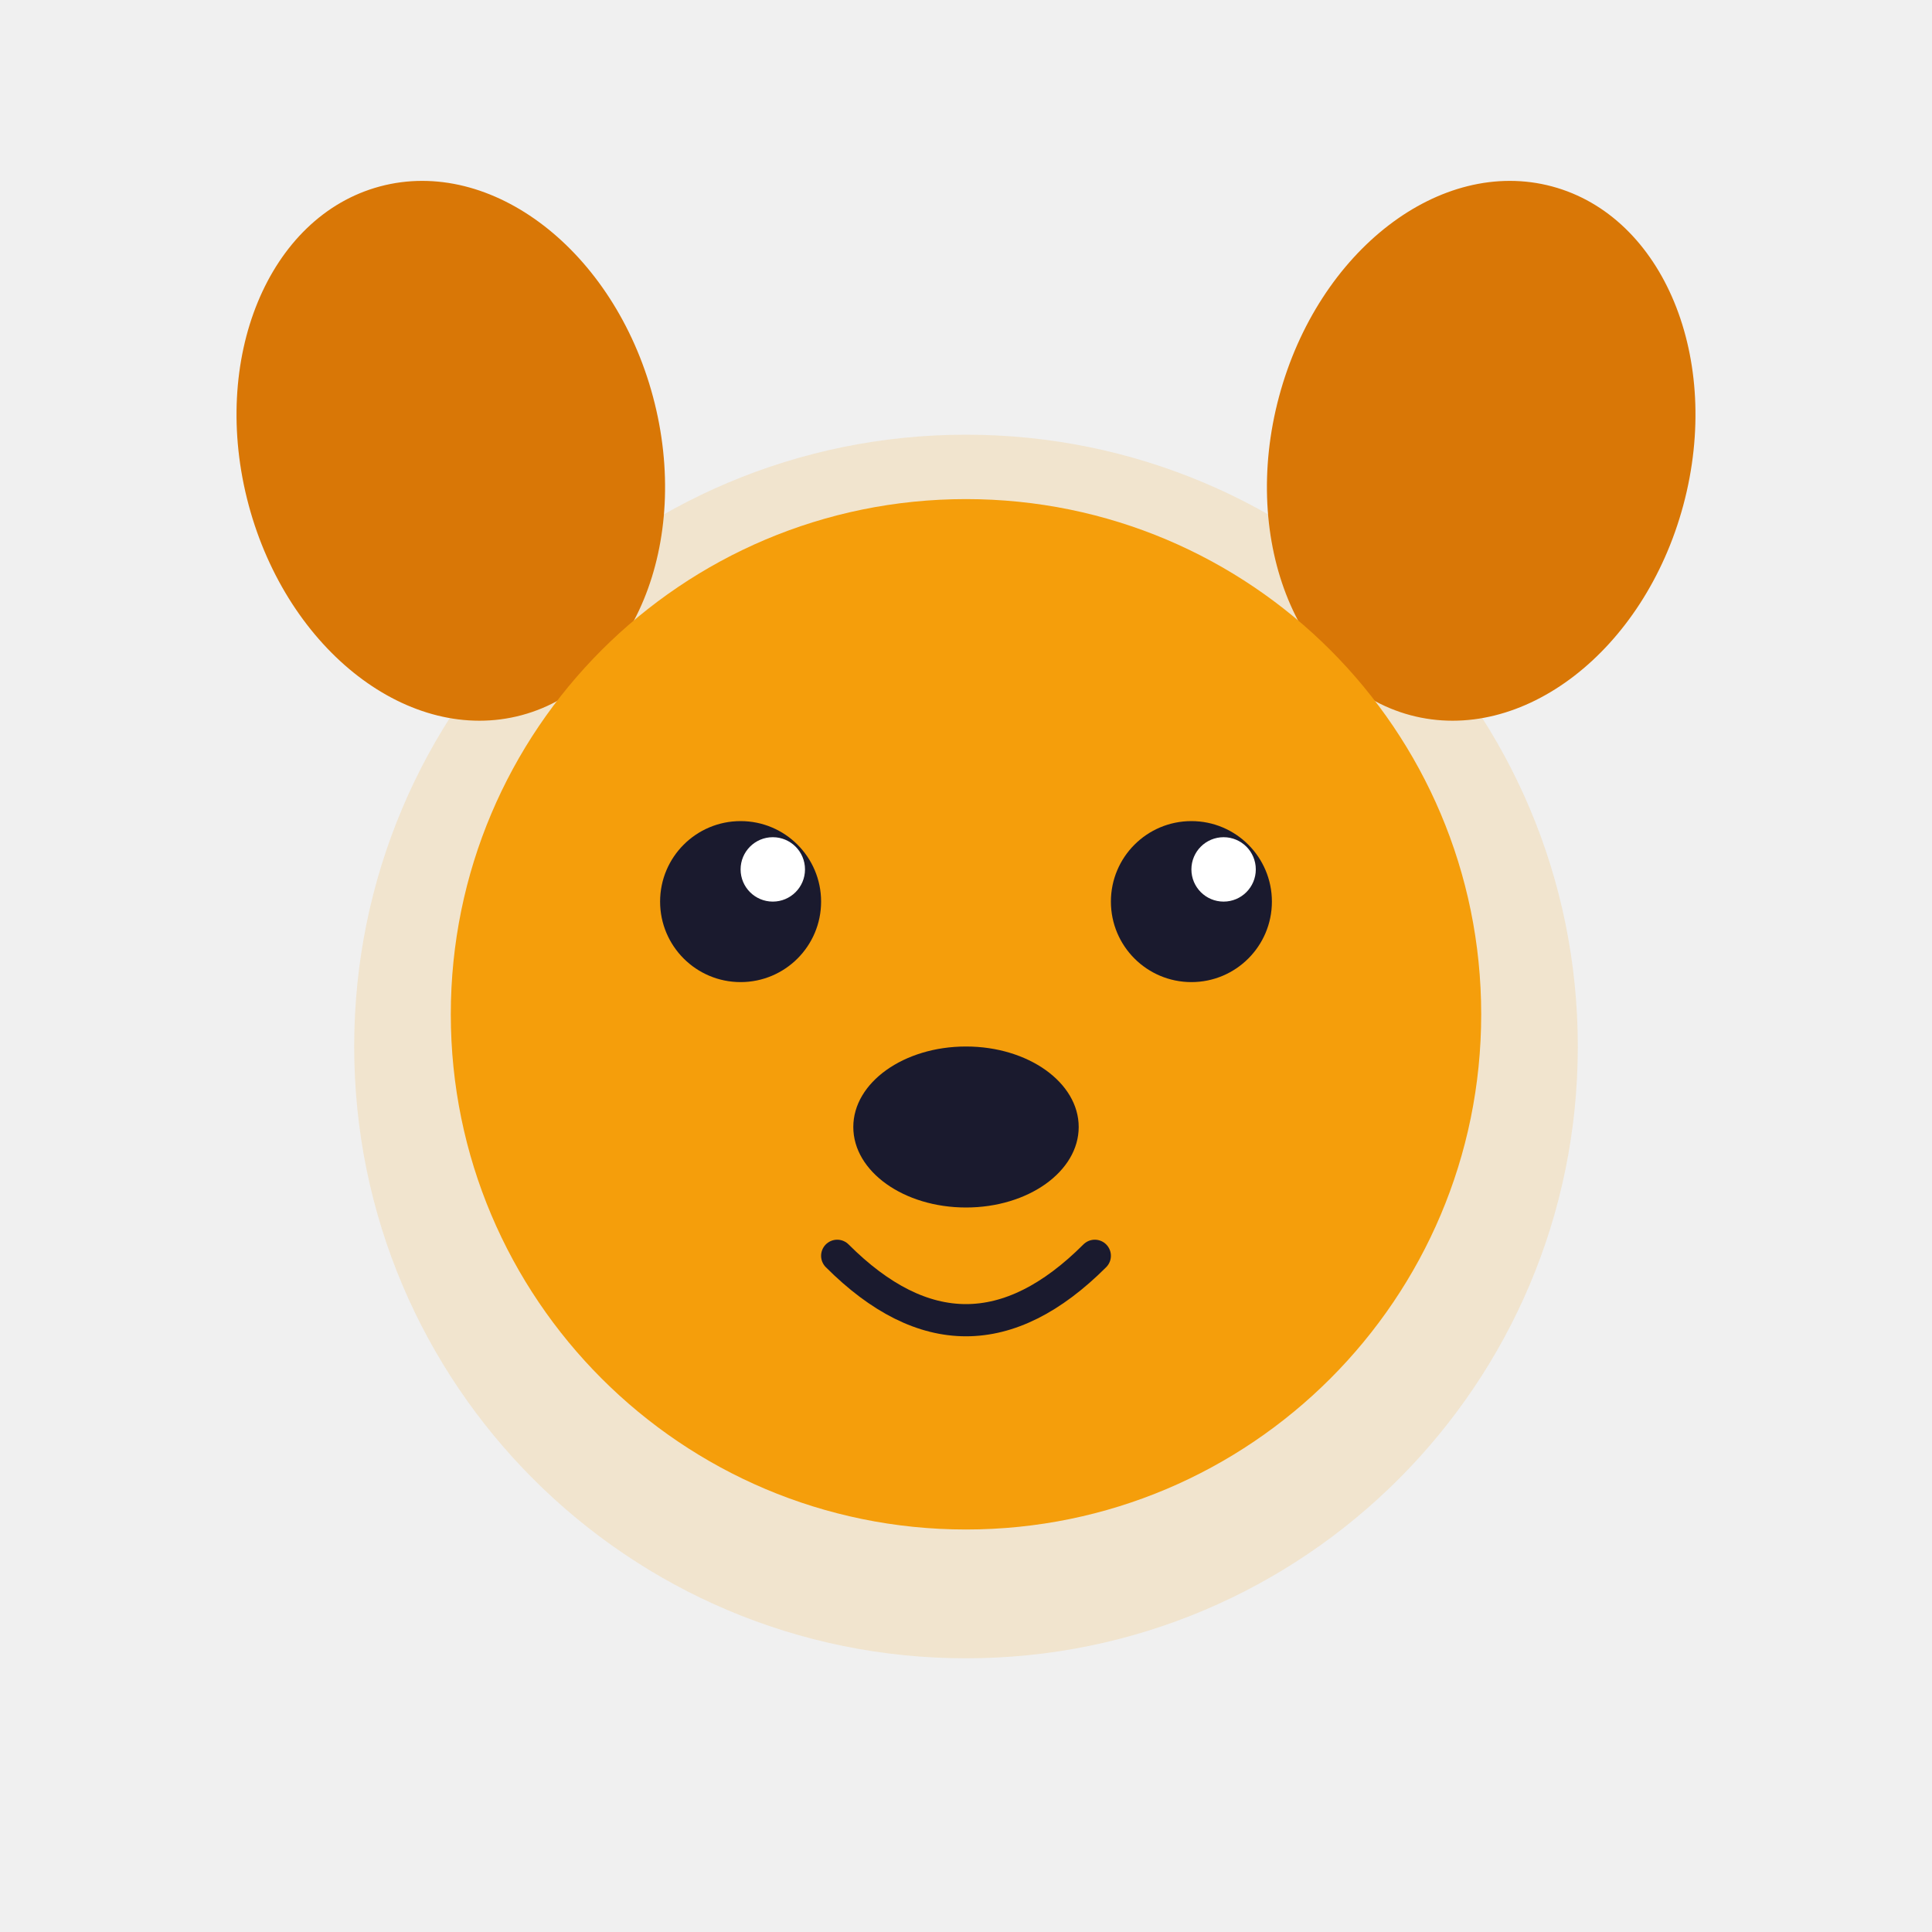
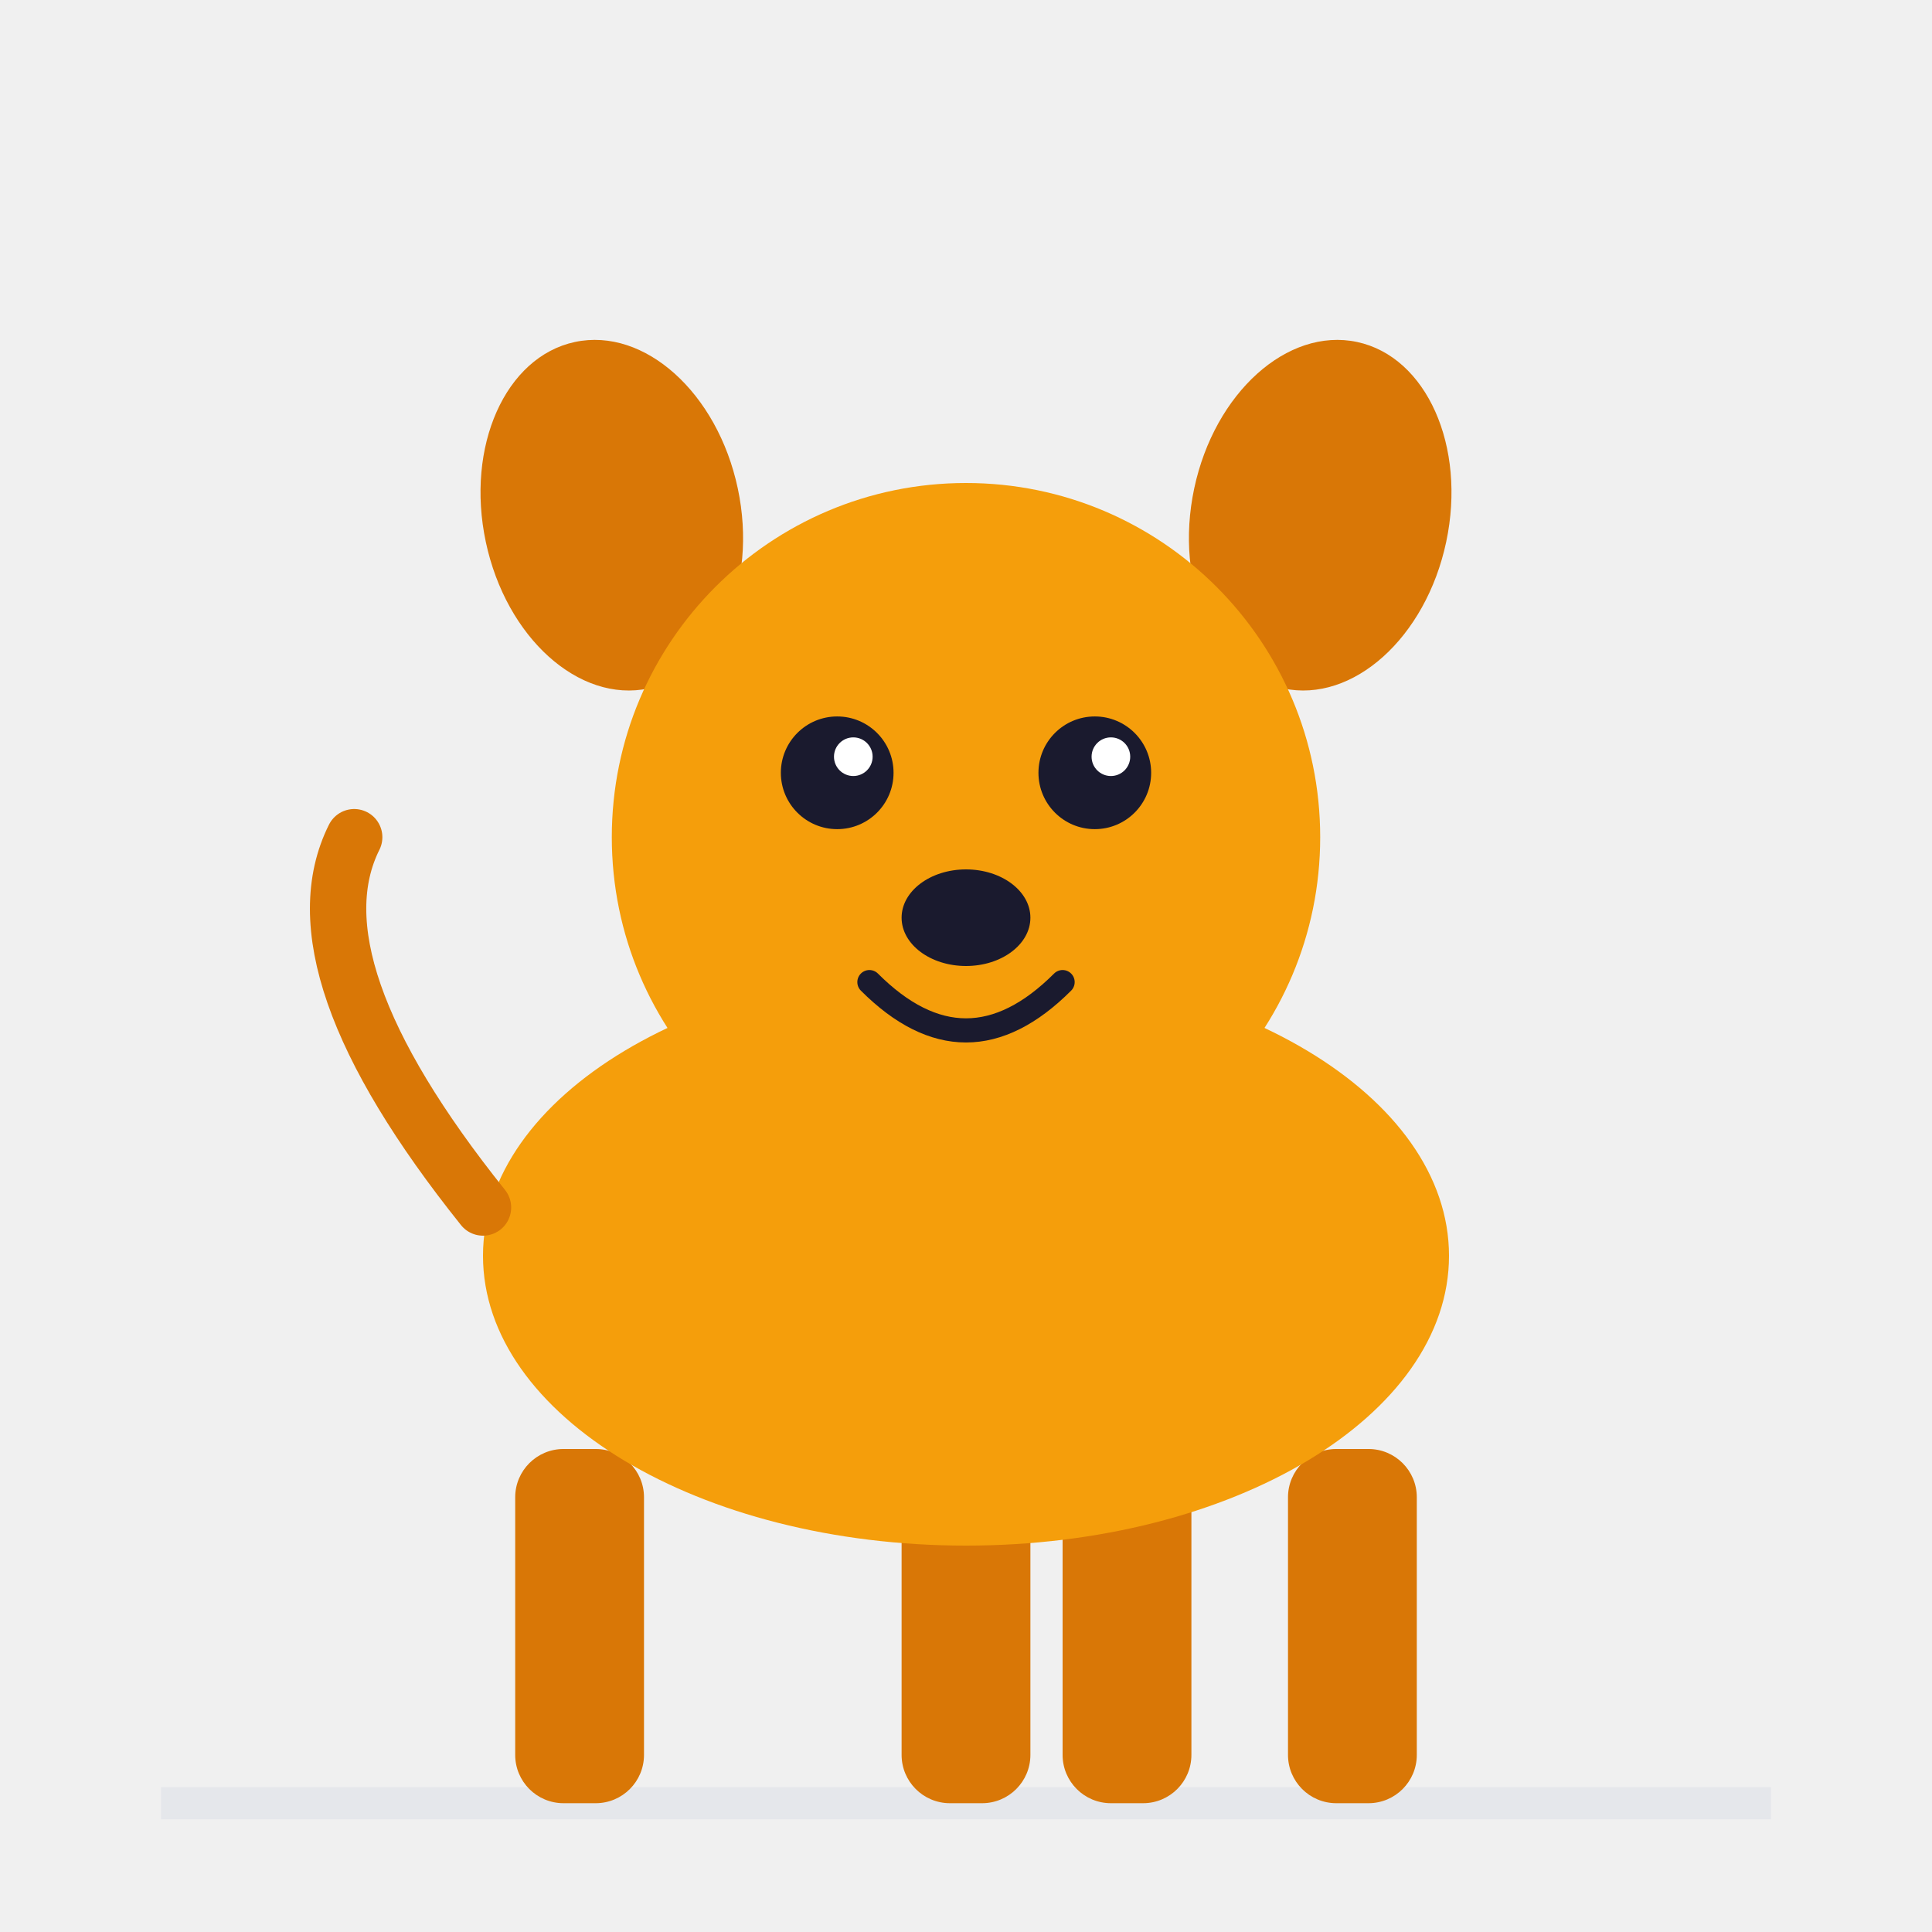
<svg xmlns="http://www.w3.org/2000/svg" viewBox="0 0 120 120" width="120" height="120">
-   <circle cx="60" cy="65" r="38" fill="#f59e0b" opacity="0.15" />
-   <ellipse cx="28" cy="28" rx="13" ry="17" fill="#d97706" transform="rotate(-15 28 28)" />
-   <ellipse cx="92" cy="28" rx="13" ry="17" fill="#d97706" transform="rotate(15 92 28)" />
-   <circle cx="60" cy="63" r="32" fill="#f59e0b" />
-   <circle cx="46" cy="56" r="5" fill="#1a1a2e" />
-   <circle cx="74" cy="56" r="5" fill="#1a1a2e" />
-   <circle cx="48" cy="54" r="2" fill="#fff" />
-   <circle cx="76" cy="54" r="2" fill="#fff" />
-   <ellipse cx="60" cy="70" rx="7" ry="5" fill="#1a1a2e" />
-   <path d="M52 78 Q60 86 68 78" fill="none" stroke="#1a1a2e" stroke-width="2" stroke-linecap="round" />
+   <line x1="10" y1="112" x2="110" y2="112" stroke="#e5e7eb" stroke-width="2" />
+   <rect x="32" y="90" width="8" height="22" rx="3" fill="#d97706" />
+   <rect x="56" y="90" width="8" height="22" rx="3" fill="#d97706" />
+   <rect x="66" y="90" width="8" height="22" rx="3" fill="#d97706" />
+   <rect x="80" y="90" width="8" height="22" rx="3" fill="#d97706" />
+   <ellipse cx="60" cy="78" rx="30" ry="18" fill="#f59e0b" />
+   <path d="M30 75 Q18 60 22 52" fill="none" stroke="#d97706" stroke-width="3.5" stroke-linecap="round" />
+   <ellipse cx="38" cy="32" rx="8" ry="11" fill="#d97706" transform="rotate(-12 38 32)" />
+   <ellipse cx="82" cy="32" rx="8" ry="11" fill="#d97706" transform="rotate(12 82 32)" />
+   <circle cx="60" cy="52" r="22" fill="#f59e0b" />
+   <circle cx="52" cy="48" r="3.5" fill="#1a1a2e" />
+   <circle cx="68" cy="48" r="3.5" fill="#1a1a2e" />
+   <circle cx="53" cy="47" r="1.2" fill="#fff" />
+   <circle cx="69" cy="47" r="1.2" fill="#fff" />
+   <ellipse cx="60" cy="57" rx="4" ry="3" fill="#1a1a2e" />
+   <path d="M54 61 Q60 67 66 61" fill="none" stroke="#1a1a2e" stroke-width="1.5" stroke-linecap="round" />
</svg>
